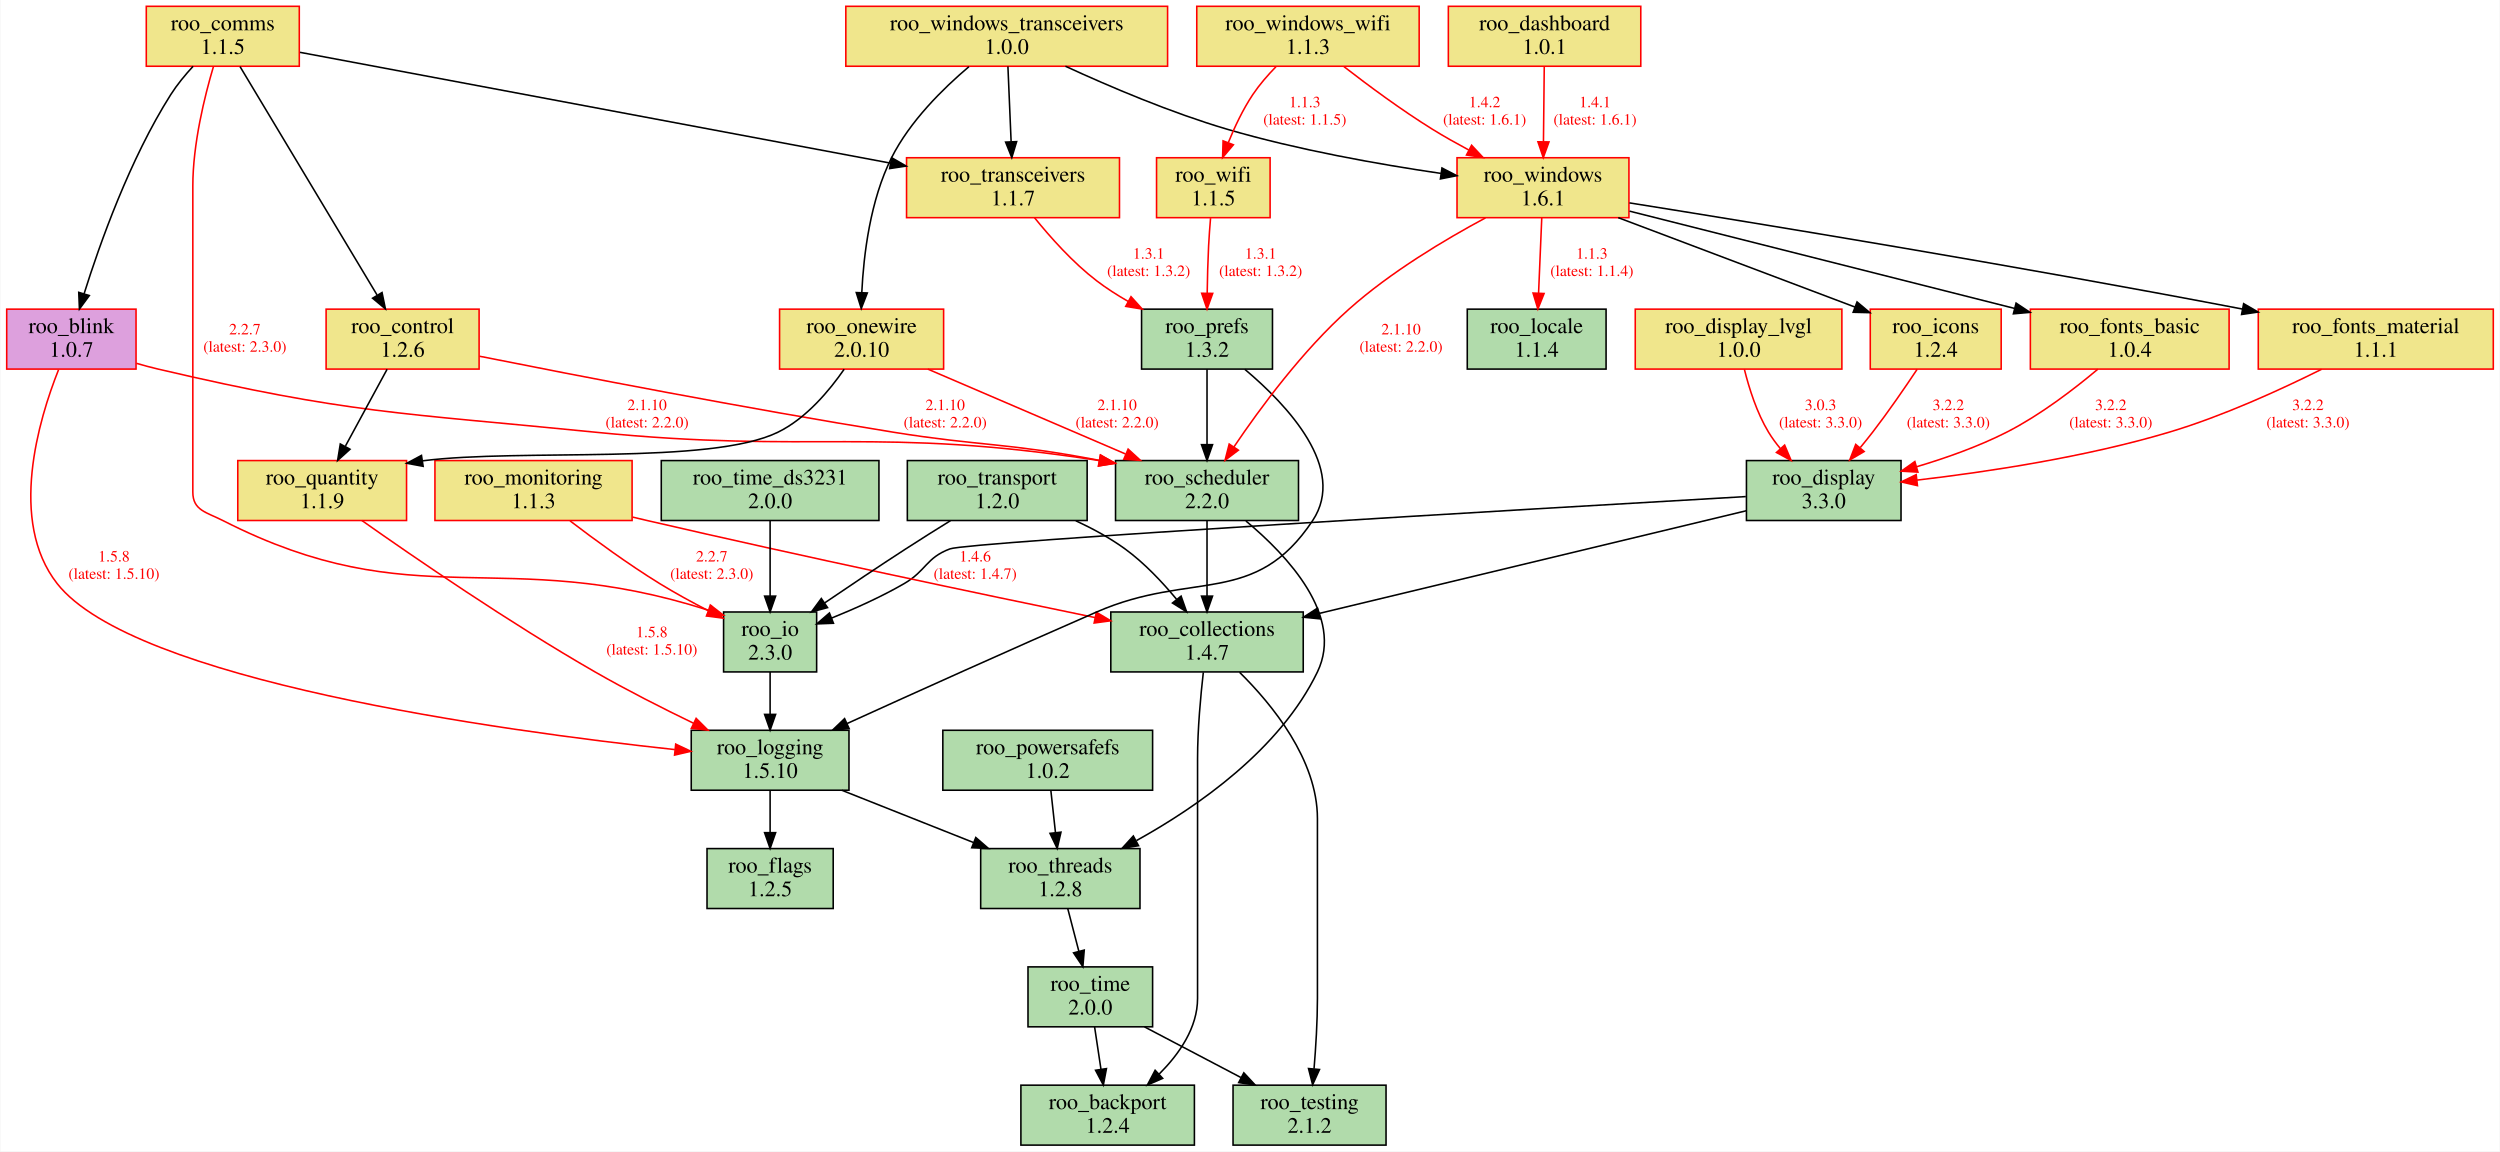
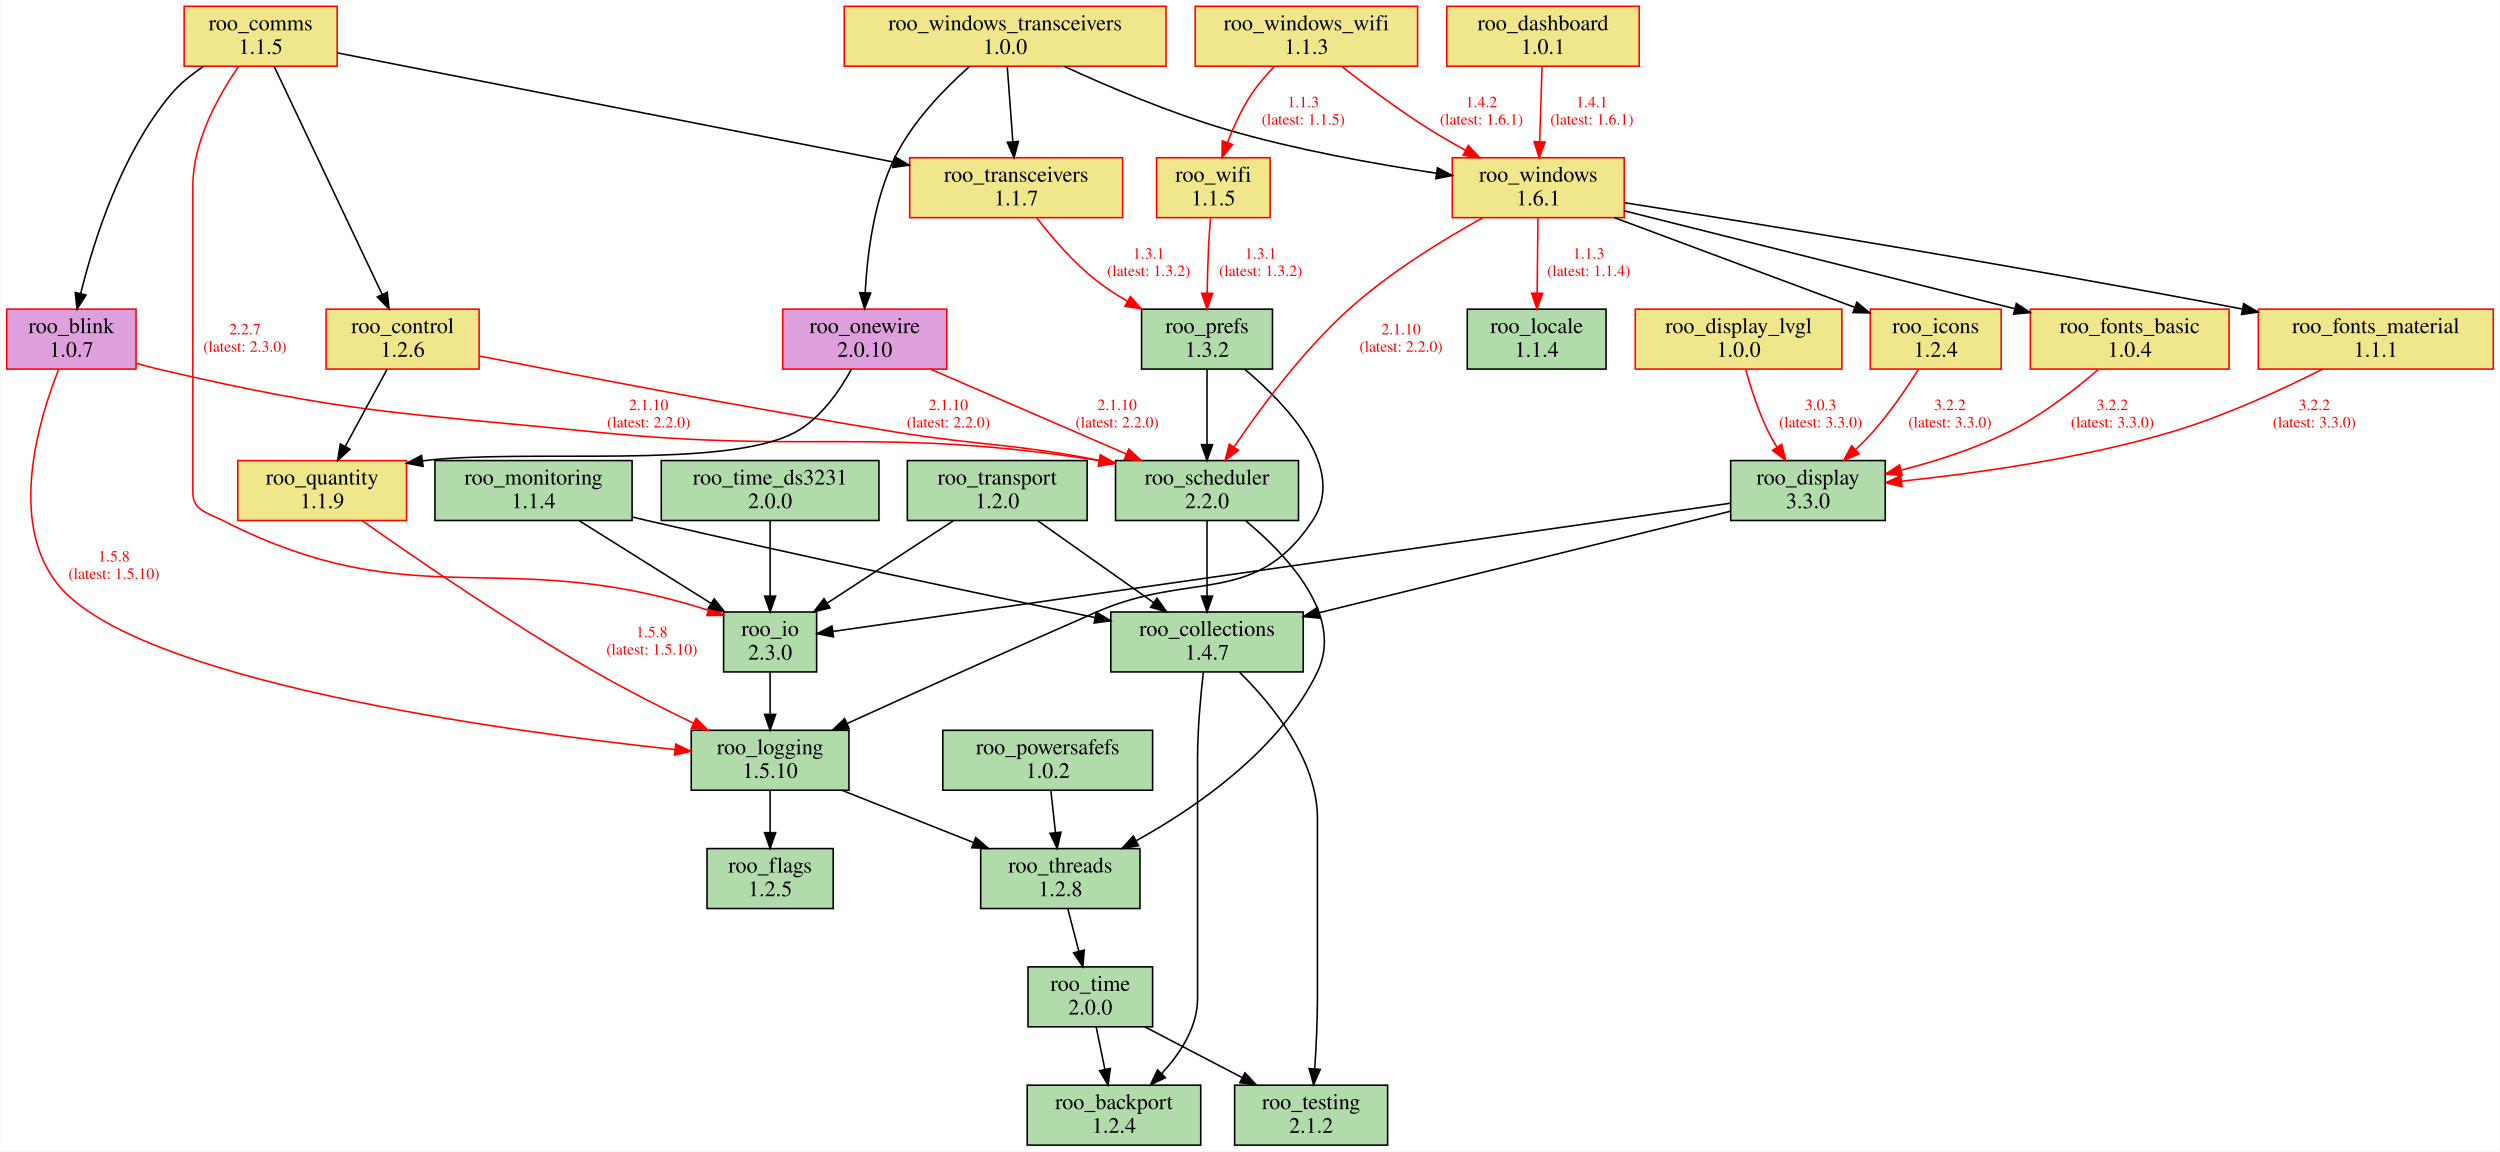
<svg xmlns="http://www.w3.org/2000/svg" width="1585pt" height="730pt" viewBox="0.00 0.00 1584.50 730.00">
  <g id="graph0" class="graph" transform="scale(1 1) rotate(0) translate(4 726)">
    <polygon fill="white" stroke="transparent" points="-4,4 -4,-726 1580.5,-726 1580.5,4 -4,4" />
    <g id="node1" class="node">
-       <polygon fill="#b1dbab" stroke="black" points="753,-38 643,-38 643,0 753,0 753,-38" />
-       <text text-anchor="middle" x="698" y="-22.8" font-family="Times,serif" font-size="14.00">roo_backport</text>
-       <text text-anchor="middle" x="698" y="-7.8" font-family="Times,serif" font-size="14.00">1.2.4</text>
+       <polygon fill="#b1dbab" stroke="black" points="757,-38 647,-38 647,0 757,0 757,-38" />
+       <text text-anchor="middle" x="702" y="-22.8" font-family="Times,serif" font-size="14.00">roo_backport</text>
+       <text text-anchor="middle" x="702" y="-7.8" font-family="Times,serif" font-size="14.00">1.2.4</text>
    </g>
    <g id="node2" class="node">
      <polygon fill="plum" stroke="red" points="82,-530 0,-530 0,-492 82,-492 82,-530" />
      <text text-anchor="middle" x="41" y="-514.8" font-family="Times,serif" font-size="14.00">roo_blink</text>
      <text text-anchor="middle" x="41" y="-499.8" font-family="Times,serif" font-size="14.00">1.0.7</text>
    </g>
    <g id="node15" class="node">
      <polygon fill="#b1dbab" stroke="black" points="534,-263 434,-263 434,-225 534,-225 534,-263" />
      <text text-anchor="middle" x="484" y="-247.8" font-family="Times,serif" font-size="14.00">roo_logging</text>
      <text text-anchor="middle" x="484" y="-232.8" font-family="Times,serif" font-size="14.00">1.5.10</text>
    </g>
    <g id="edge1" class="edge">
      <path fill="none" stroke="red" d="M32.86,-491.56C20.35,-460.1 0.93,-395.62 32,-356 80.05,-294.72 311.94,-262.8 423.63,-250.76" />
      <polygon fill="red" stroke="red" points="424.15,-254.22 433.73,-249.69 423.42,-247.26 424.15,-254.22" />
      <text text-anchor="middle" x="68" y="-370" font-family="Times,serif" font-size="10.00" fill="red">1.5.8</text>
      <text text-anchor="middle" x="68" y="-359" font-family="Times,serif" font-size="10.00" fill="red">(latest: 1.5.10)</text>
    </g>
    <g id="node21" class="node">
      <polygon fill="#b1dbab" stroke="black" points="819,-434 703,-434 703,-396 819,-396 819,-434" />
      <text text-anchor="middle" x="761" y="-418.8" font-family="Times,serif" font-size="14.00">roo_scheduler</text>
      <text text-anchor="middle" x="761" y="-403.8" font-family="Times,serif" font-size="14.00">2.2.0</text>
    </g>
    <g id="edge2" class="edge">
-       <path fill="none" stroke="red" d="M82.23,-495.66C86.84,-494.31 91.5,-493.05 96,-492 217.12,-463.66 249.23,-464.38 373,-452 511.99,-438.09 551.17,-455.83 692.76,-433.99" />
+       <path fill="none" stroke="red" d="M82.23,-495.66C86.84,-494.31 91.5,-493.05 96,-492 217.55,-463.59 249.79,-464.41 374,-452 512.56,-438.16 551.61,-455.77 692.79,-433.99" />
      <polygon fill="red" stroke="red" points="693.36,-437.44 702.69,-432.43 692.26,-430.53 693.36,-437.44" />
-       <text text-anchor="middle" x="406" y="-466" font-family="Times,serif" font-size="10.00" fill="red">2.1.10</text>
-       <text text-anchor="middle" x="406" y="-455" font-family="Times,serif" font-size="10.00" fill="red">(latest: 2.2.0)</text>
+       <text text-anchor="middle" x="407" y="-466" font-family="Times,serif" font-size="10.00" fill="red">2.1.10</text>
+       <text text-anchor="middle" x="407" y="-455" font-family="Times,serif" font-size="10.00" fill="red">(latest: 2.2.0)</text>
    </g>
    <g id="node3" class="node">
      <polygon fill="#b1dbab" stroke="black" points="822,-338 700,-338 700,-300 822,-300 822,-338" />
      <text text-anchor="middle" x="761" y="-322.8" font-family="Times,serif" font-size="14.00">roo_collections</text>
      <text text-anchor="middle" x="761" y="-307.8" font-family="Times,serif" font-size="14.00">1.4.7</text>
    </g>
    <g id="edge4" class="edge">
-       <path fill="none" stroke="black" d="M758.66,-299.73C756.98,-284.99 755,-263.69 755,-245 755,-245 755,-245 755,-93 755,-74.45 743.43,-57.8 730.71,-45.09" />
-       <polygon fill="black" stroke="black" points="732.88,-42.33 723.17,-38.09 728.11,-47.46 732.88,-42.33" />
+       <path fill="none" stroke="black" d="M758.66,-299.73C756.98,-284.99 755,-263.69 755,-245 755,-245 755,-245 755,-93 755,-74.8 744.08,-58.08 732.16,-45.25" />
+       <polygon fill="black" stroke="black" points="734.63,-42.78 725.09,-38.16 729.67,-47.72 734.63,-42.78" />
    </g>
    <g id="node22" class="node">
-       <polygon fill="#b1dbab" stroke="black" points="874.5,-38 777.5,-38 777.5,0 874.5,0 874.5,-38" />
-       <text text-anchor="middle" x="826" y="-22.8" font-family="Times,serif" font-size="14.00">roo_testing</text>
-       <text text-anchor="middle" x="826" y="-7.8" font-family="Times,serif" font-size="14.00">2.1.2</text>
+       <polygon fill="#b1dbab" stroke="black" points="875.5,-38 778.5,-38 778.5,0 875.5,0 875.5,-38" />
+       <text text-anchor="middle" x="827" y="-22.8" font-family="Times,serif" font-size="14.00">roo_testing</text>
+       <text text-anchor="middle" x="827" y="-7.8" font-family="Times,serif" font-size="14.00">2.1.2</text>
    </g>
    <g id="edge3" class="edge">
-       <path fill="none" stroke="black" d="M781.62,-299.77C802.27,-279.41 831,-244.36 831,-207 831,-207 831,-207 831,-93 831,-78.27 829.97,-61.9 828.85,-48.4" />
-       <polygon fill="black" stroke="black" points="832.32,-47.93 827.95,-38.28 825.35,-48.55 832.32,-47.93" />
+       <path fill="none" stroke="black" d="M781.62,-299.77C802.27,-279.41 831,-244.36 831,-207 831,-207 831,-207 831,-93 831,-78.28 830.18,-61.91 829.28,-48.41" />
+       <polygon fill="black" stroke="black" points="832.76,-48.01 828.56,-38.29 825.78,-48.51 832.76,-48.01" />
    </g>
    <g id="node4" class="node">
-       <polygon fill="khaki" stroke="red" points="185.5,-722 88.5,-722 88.5,-684 185.5,-684 185.5,-722" />
-       <text text-anchor="middle" x="137" y="-706.8" font-family="Times,serif" font-size="14.00">roo_comms</text>
-       <text text-anchor="middle" x="137" y="-691.8" font-family="Times,serif" font-size="14.00">1.1.5</text>
+       <polygon fill="khaki" stroke="red" points="209.5,-722 112.5,-722 112.5,-684 209.5,-684 209.5,-722" />
+       <text text-anchor="middle" x="161" y="-706.8" font-family="Times,serif" font-size="14.00">roo_comms</text>
+       <text text-anchor="middle" x="161" y="-691.8" font-family="Times,serif" font-size="14.00">1.1.5</text>
    </g>
    <g id="edge5" class="edge">
-       <path fill="none" stroke="black" d="M118.18,-683.98C113.14,-678.52 108,-672.3 104,-666 78.04,-625.06 59.04,-571.61 49.03,-539.65" />
-       <polygon fill="black" stroke="black" points="52.37,-538.61 46.1,-530.07 45.68,-540.65 52.37,-538.61" />
+       <path fill="none" stroke="black" d="M124.86,-683.94C117.26,-678.91 109.79,-672.91 104,-666 72.51,-628.45 55.09,-573.04 46.92,-539.93" />
+       <polygon fill="black" stroke="black" points="50.28,-538.95 44.59,-530.02 43.47,-540.55 50.28,-538.95" />
    </g>
    <g id="node5" class="node">
      <polygon fill="khaki" stroke="red" points="299.5,-530 202.5,-530 202.5,-492 299.5,-492 299.5,-530" />
      <text text-anchor="middle" x="251" y="-514.8" font-family="Times,serif" font-size="14.00">roo_control</text>
      <text text-anchor="middle" x="251" y="-499.8" font-family="Times,serif" font-size="14.00">1.2.6</text>
    </g>
    <g id="edge6" class="edge">
-       <path fill="none" stroke="black" d="M147.93,-683.78C168.1,-650.16 211.27,-578.22 234.83,-538.94" />
-       <polygon fill="black" stroke="black" points="237.96,-540.54 240.1,-530.16 231.96,-536.94 237.96,-540.54" />
+       <path fill="none" stroke="black" d="M169.63,-683.78C185.49,-650.3 219.35,-578.82 238,-539.44" />
+       <polygon fill="black" stroke="black" points="241.28,-540.7 242.4,-530.16 234.95,-537.7 241.28,-540.7" />
    </g>
    <g id="node13" class="node">
      <polygon fill="#b1dbab" stroke="black" points="513.5,-338 454.5,-338 454.5,-300 513.5,-300 513.5,-338" />
      <text text-anchor="middle" x="484" y="-322.8" font-family="Times,serif" font-size="14.00">roo_io</text>
      <text text-anchor="middle" x="484" y="-307.8" font-family="Times,serif" font-size="14.00">2.3.0</text>
    </g>
    <g id="edge7" class="edge">
-       <path fill="none" stroke="red" d="M131.09,-683.85C125.51,-665.07 118,-634.81 118,-608 118,-608 118,-608 118,-414 118,-402.37 126.63,-401.28 137,-396 259.73,-333.49 313.02,-381.27 444.84,-339.12" />
+       <path fill="none" stroke="red" d="M146.92,-683.69C134.38,-665.52 118,-636.35 118,-608 118,-608 118,-608 118,-414 118,-402.37 126.63,-401.28 137,-396 259.73,-333.49 313.02,-381.27 444.84,-339.12" />
      <polygon fill="red" stroke="red" points="446.08,-342.4 454.47,-335.93 443.88,-335.75 446.08,-342.4" />
      <text text-anchor="middle" x="151" y="-514" font-family="Times,serif" font-size="10.00" fill="red">2.2.7</text>
      <text text-anchor="middle" x="151" y="-503" font-family="Times,serif" font-size="10.00" fill="red">(latest: 2.3.0)</text>
    </g>
    <g id="node26" class="node">
-       <polygon fill="khaki" stroke="red" points="705.5,-626 570.5,-626 570.5,-588 705.5,-588 705.5,-626" />
-       <text text-anchor="middle" x="638" y="-610.8" font-family="Times,serif" font-size="14.00">roo_transceivers</text>
-       <text text-anchor="middle" x="638" y="-595.8" font-family="Times,serif" font-size="14.00">1.1.7</text>
+       <polygon fill="khaki" stroke="red" points="707.5,-626 572.5,-626 572.5,-588 707.5,-588 707.5,-626" />
+       <text text-anchor="middle" x="640" y="-610.8" font-family="Times,serif" font-size="14.00">roo_transceivers</text>
+       <text text-anchor="middle" x="640" y="-595.8" font-family="Times,serif" font-size="14.00">1.1.7</text>
    </g>
    <g id="edge8" class="edge">
-       <path fill="none" stroke="black" d="M185.95,-692.82C273.13,-676.46 455.93,-642.16 560.39,-622.56" />
-       <polygon fill="black" stroke="black" points="561.07,-626 570.25,-620.71 559.78,-619.12 561.07,-626" />
+       <path fill="none" stroke="black" d="M209.57,-692.47C292.58,-676.18 462.43,-642.85 562.15,-623.28" />
+       <polygon fill="black" stroke="black" points="563.03,-626.67 572.17,-621.31 561.68,-619.8 563.03,-626.67" />
    </g>
    <g id="node20" class="node">
      <polygon fill="khaki" stroke="red" points="253.5,-434 146.5,-434 146.5,-396 253.5,-396 253.5,-434" />
      <text text-anchor="middle" x="200" y="-418.8" font-family="Times,serif" font-size="14.00">roo_quantity</text>
      <text text-anchor="middle" x="200" y="-403.8" font-family="Times,serif" font-size="14.00">1.1.9</text>
    </g>
    <g id="edge9" class="edge">
      <path fill="none" stroke="black" d="M241.17,-491.88C233.69,-478.09 223.27,-458.9 214.79,-443.26" />
      <polygon fill="black" stroke="black" points="217.65,-441.19 209.8,-434.07 211.5,-444.53 217.65,-441.19" />
    </g>
    <g id="edge10" class="edge">
-       <path fill="none" stroke="red" d="M299.62,-500.17C360.72,-488 468.87,-467.02 562,-452 617.37,-443.07 634.2,-445.41 692.5,-434.16" />
-       <polygon fill="red" stroke="red" points="693.51,-437.53 702.64,-432.15 692.15,-430.66 693.51,-437.53" />
-       <text text-anchor="middle" x="595" y="-466" font-family="Times,serif" font-size="10.00" fill="red">2.1.10</text>
-       <text text-anchor="middle" x="595" y="-455" font-family="Times,serif" font-size="10.00" fill="red">(latest: 2.2.0)</text>
+       <path fill="none" stroke="red" d="M299.67,-500.27C361.13,-488.15 470.16,-467.18 564,-452 618.54,-443.18 635.11,-445.32 692.63,-434.14" />
+       <polygon fill="red" stroke="red" points="693.51,-437.53 702.64,-432.14 692.14,-430.66 693.51,-437.53" />
+       <text text-anchor="middle" x="597" y="-466" font-family="Times,serif" font-size="10.00" fill="red">2.1.10</text>
+       <text text-anchor="middle" x="597" y="-455" font-family="Times,serif" font-size="10.00" fill="red">(latest: 2.2.0)</text>
    </g>
    <g id="node6" class="node">
-       <polygon fill="khaki" stroke="red" points="1036,-722 914,-722 914,-684 1036,-684 1036,-722" />
-       <text text-anchor="middle" x="975" y="-706.8" font-family="Times,serif" font-size="14.00">roo_dashboard</text>
-       <text text-anchor="middle" x="975" y="-691.8" font-family="Times,serif" font-size="14.00">1.0.1</text>
+       <polygon fill="khaki" stroke="red" points="1035,-722 913,-722 913,-684 1035,-684 1035,-722" />
+       <text text-anchor="middle" x="974" y="-706.8" font-family="Times,serif" font-size="14.00">roo_dashboard</text>
+       <text text-anchor="middle" x="974" y="-691.8" font-family="Times,serif" font-size="14.00">1.0.1</text>
    </g>
    <g id="node29" class="node">
-       <polygon fill="khaki" stroke="red" points="1028.5,-626 919.5,-626 919.5,-588 1028.5,-588 1028.5,-626" />
-       <text text-anchor="middle" x="974" y="-610.8" font-family="Times,serif" font-size="14.00">roo_windows</text>
-       <text text-anchor="middle" x="974" y="-595.8" font-family="Times,serif" font-size="14.00">1.6.1</text>
+       <polygon fill="khaki" stroke="red" points="1025.5,-626 916.5,-626 916.5,-588 1025.5,-588 1025.5,-626" />
+       <text text-anchor="middle" x="971" y="-610.8" font-family="Times,serif" font-size="14.00">roo_windows</text>
+       <text text-anchor="middle" x="971" y="-595.8" font-family="Times,serif" font-size="14.00">1.6.1</text>
    </g>
    <g id="edge11" class="edge">
-       <path fill="none" stroke="red" d="M974.81,-683.88C974.66,-670.35 974.46,-651.62 974.3,-636.15" />
-       <polygon fill="red" stroke="red" points="977.8,-636.03 974.19,-626.07 970.8,-636.11 977.8,-636.03" />
-       <text text-anchor="middle" x="1007" y="-658" font-family="Times,serif" font-size="10.00" fill="red">1.4.1</text>
-       <text text-anchor="middle" x="1007" y="-647" font-family="Times,serif" font-size="10.00" fill="red">(latest: 1.6.1)</text>
+       <path fill="none" stroke="red" d="M973.42,-683.88C972.99,-670.35 972.39,-651.62 971.9,-636.15" />
+       <polygon fill="red" stroke="red" points="975.39,-635.95 971.58,-626.07 968.4,-636.18 975.39,-635.95" />
+       <text text-anchor="middle" x="1005" y="-658" font-family="Times,serif" font-size="10.00" fill="red">1.4.1</text>
+       <text text-anchor="middle" x="1005" y="-647" font-family="Times,serif" font-size="10.00" fill="red">(latest: 1.6.1)</text>
    </g>
    <g id="node7" class="node">
-       <polygon fill="#b1dbab" stroke="black" points="1201,-434 1103,-434 1103,-396 1201,-396 1201,-434" />
-       <text text-anchor="middle" x="1152" y="-418.8" font-family="Times,serif" font-size="14.00">roo_display</text>
-       <text text-anchor="middle" x="1152" y="-403.8" font-family="Times,serif" font-size="14.00">3.3.0</text>
+       <polygon fill="#b1dbab" stroke="black" points="1191,-434 1093,-434 1093,-396 1191,-396 1191,-434" />
+       <text text-anchor="middle" x="1142" y="-418.8" font-family="Times,serif" font-size="14.00">roo_display</text>
+       <text text-anchor="middle" x="1142" y="-403.8" font-family="Times,serif" font-size="14.00">3.3.0</text>
    </g>
    <g id="edge12" class="edge">
-       <path fill="none" stroke="black" d="M1102.88,-402.19C1034.52,-385.76 910.32,-355.9 831.92,-337.05" />
-       <polygon fill="black" stroke="black" points="832.66,-333.63 822.12,-334.69 831.03,-340.44 832.66,-333.63" />
+       <path fill="none" stroke="black" d="M1092.97,-401.9C1026.71,-385.56 908.13,-356.3 832.09,-337.54" />
+       <polygon fill="black" stroke="black" points="832.66,-334.07 822.11,-335.08 830.98,-340.87 832.66,-334.07" />
    </g>
    <g id="edge13" class="edge">
-       <path fill="none" stroke="black" d="M1102.59,-411.17C968.99,-403.46 609.75,-382.38 598,-378 582.84,-372.35 583,-364.11 569,-356 554.55,-347.63 537.79,-340.12 522.98,-334.14" />
-       <polygon fill="black" stroke="black" points="524.17,-330.85 513.58,-330.44 521.61,-337.36 524.17,-330.85" />
+       <path fill="none" stroke="black" d="M1092.81,-406.97C967.53,-389.08 638.27,-342.04 523.86,-325.69" />
+       <polygon fill="black" stroke="black" points="524.18,-322.2 513.78,-324.25 523.19,-329.13 524.18,-322.2" />
    </g>
    <g id="node8" class="node">
      <polygon fill="khaki" stroke="red" points="1163.5,-530 1032.5,-530 1032.5,-492 1163.5,-492 1163.5,-530" />
      <text text-anchor="middle" x="1098" y="-514.8" font-family="Times,serif" font-size="14.00">roo_display_lvgl</text>
      <text text-anchor="middle" x="1098" y="-499.8" font-family="Times,serif" font-size="14.00">1.0.0</text>
    </g>
    <g id="edge14" class="edge">
-       <path fill="none" stroke="red" d="M1101.69,-491.84C1104.65,-479.93 1109.54,-464.33 1117,-452 1119.18,-448.39 1121.79,-444.86 1124.58,-441.51" />
-       <polygon fill="red" stroke="red" points="1127.21,-443.82 1131.33,-434.06 1122.02,-439.12 1127.21,-443.82" />
+       <path fill="none" stroke="red" d="M1102.45,-491.96C1105.69,-480.24 1110.63,-464.81 1117,-452 1118.57,-448.84 1120.4,-445.64 1122.33,-442.52" />
+       <polygon fill="red" stroke="red" points="1125.34,-444.32 1127.95,-434.05 1119.51,-440.45 1125.34,-444.32" />
      <text text-anchor="middle" x="1150" y="-466" font-family="Times,serif" font-size="10.00" fill="red">3.0.3</text>
      <text text-anchor="middle" x="1150" y="-455" font-family="Times,serif" font-size="10.00" fill="red">(latest: 3.3.0)</text>
    </g>
    <g id="node9" class="node">
      <polygon fill="#b1dbab" stroke="black" points="524,-188 444,-188 444,-150 524,-150 524,-188" />
      <text text-anchor="middle" x="484" y="-172.8" font-family="Times,serif" font-size="14.00">roo_flags</text>
      <text text-anchor="middle" x="484" y="-157.8" font-family="Times,serif" font-size="14.00">1.2.5</text>
    </g>
    <g id="node10" class="node">
      <polygon fill="khaki" stroke="red" points="1409,-530 1283,-530 1283,-492 1409,-492 1409,-530" />
      <text text-anchor="middle" x="1346" y="-514.8" font-family="Times,serif" font-size="14.00">roo_fonts_basic</text>
      <text text-anchor="middle" x="1346" y="-499.8" font-family="Times,serif" font-size="14.00">1.0.4</text>
    </g>
    <g id="edge15" class="edge">
-       <path fill="none" stroke="red" d="M1325.76,-491.93C1310.72,-479.28 1289.21,-462.78 1268,-452 1250.15,-442.93 1229.58,-435.64 1210.77,-430.05" />
-       <polygon fill="red" stroke="red" points="1211.7,-426.67 1201.12,-427.28 1209.77,-433.4 1211.7,-426.67" />
-       <text text-anchor="middle" x="1334" y="-466" font-family="Times,serif" font-size="10.00" fill="red">3.2.2</text>
-       <text text-anchor="middle" x="1334" y="-455" font-family="Times,serif" font-size="10.00" fill="red">(latest: 3.3.0)</text>
+       <path fill="none" stroke="red" d="M1326.14,-491.76C1311.35,-479.02 1290.14,-462.5 1269,-452 1247.82,-441.48 1223.08,-433.59 1201.09,-427.92" />
+       <polygon fill="red" stroke="red" points="1201.75,-424.48 1191.2,-425.47 1200.06,-431.28 1201.75,-424.48" />
+       <text text-anchor="middle" x="1335" y="-466" font-family="Times,serif" font-size="10.00" fill="red">3.2.2</text>
+       <text text-anchor="middle" x="1335" y="-455" font-family="Times,serif" font-size="10.00" fill="red">(latest: 3.3.0)</text>
    </g>
    <g id="node11" class="node">
      <polygon fill="khaki" stroke="red" points="1576.5,-530 1427.5,-530 1427.5,-492 1576.5,-492 1576.5,-530" />
      <text text-anchor="middle" x="1502" y="-514.8" font-family="Times,serif" font-size="14.00">roo_fonts_material</text>
      <text text-anchor="middle" x="1502" y="-499.8" font-family="Times,serif" font-size="14.00">1.1.1</text>
    </g>
    <g id="edge16" class="edge">
-       <path fill="none" stroke="red" d="M1467.61,-491.88C1441.71,-478.95 1404.96,-462.13 1371,-452 1318.08,-436.21 1255.76,-426.82 1211.16,-421.61" />
-       <polygon fill="red" stroke="red" points="1211.41,-418.11 1201.08,-420.47 1210.62,-425.07 1211.41,-418.11" />
-       <text text-anchor="middle" x="1459" y="-466" font-family="Times,serif" font-size="10.00" fill="red">3.2.2</text>
-       <text text-anchor="middle" x="1459" y="-455" font-family="Times,serif" font-size="10.00" fill="red">(latest: 3.3.0)</text>
+       <path fill="none" stroke="red" d="M1468.18,-491.93C1442.48,-478.94 1405.89,-462.02 1372,-452 1315.31,-435.24 1248.32,-425.88 1201.3,-420.93" />
+       <polygon fill="red" stroke="red" points="1201.59,-417.45 1191.29,-419.92 1200.88,-424.41 1201.59,-417.45" />
+       <text text-anchor="middle" x="1463" y="-466" font-family="Times,serif" font-size="10.00" fill="red">3.2.2</text>
+       <text text-anchor="middle" x="1463" y="-455" font-family="Times,serif" font-size="10.00" fill="red">(latest: 3.3.0)</text>
    </g>
    <g id="node12" class="node">
      <polygon fill="khaki" stroke="red" points="1264.5,-530 1181.5,-530 1181.5,-492 1264.5,-492 1264.5,-530" />
      <text text-anchor="middle" x="1223" y="-514.8" font-family="Times,serif" font-size="14.00">roo_icons</text>
      <text text-anchor="middle" x="1223" y="-499.8" font-family="Times,serif" font-size="14.00">1.2.4</text>
    </g>
    <g id="edge17" class="edge">
-       <path fill="none" stroke="red" d="M1211.23,-491.88C1203.5,-480.26 1193.01,-464.98 1183,-452 1180.52,-448.79 1177.85,-445.48 1175.15,-442.23" />
-       <polygon fill="red" stroke="red" points="1177.62,-439.73 1168.48,-434.37 1172.28,-444.26 1177.62,-439.73" />
-       <text text-anchor="middle" x="1231" y="-466" font-family="Times,serif" font-size="10.00" fill="red">3.2.2</text>
-       <text text-anchor="middle" x="1231" y="-455" font-family="Times,serif" font-size="10.00" fill="red">(latest: 3.3.0)</text>
+       <path fill="none" stroke="red" d="M1212.16,-491.91C1204.65,-480.02 1194.06,-464.43 1183,-452 1179.71,-448.3 1176.06,-444.61 1172.32,-441.09" />
+       <polygon fill="red" stroke="red" points="1174.4,-438.24 1164.64,-434.12 1169.69,-443.43 1174.4,-438.24" />
+       <text text-anchor="middle" x="1232" y="-466" font-family="Times,serif" font-size="10.00" fill="red">3.2.2</text>
+       <text text-anchor="middle" x="1232" y="-455" font-family="Times,serif" font-size="10.00" fill="red">(latest: 3.3.0)</text>
    </g>
    <g id="edge18" class="edge">
      <path fill="none" stroke="black" d="M484,-299.96C484,-291.88 484,-282.18 484,-273.18" />
      <polygon fill="black" stroke="black" points="487.5,-273.09 484,-263.09 480.5,-273.09 487.5,-273.09" />
    </g>
    <g id="node14" class="node">
      <polygon fill="#b1dbab" stroke="black" points="1014,-530 926,-530 926,-492 1014,-492 1014,-530" />
      <text text-anchor="middle" x="970" y="-514.8" font-family="Times,serif" font-size="14.00">roo_locale</text>
      <text text-anchor="middle" x="970" y="-499.8" font-family="Times,serif" font-size="14.00">1.1.4</text>
    </g>
    <g id="edge19" class="edge">
      <path fill="none" stroke="black" d="M484,-224.96C484,-216.88 484,-207.18 484,-198.18" />
      <polygon fill="black" stroke="black" points="487.5,-198.09 484,-188.09 480.5,-198.09 487.5,-198.09" />
    </g>
    <g id="node23" class="node">
      <polygon fill="#b1dbab" stroke="black" points="718.5,-188 617.5,-188 617.5,-150 718.5,-150 718.5,-188" />
      <text text-anchor="middle" x="668" y="-172.8" font-family="Times,serif" font-size="14.00">roo_threads</text>
      <text text-anchor="middle" x="668" y="-157.8" font-family="Times,serif" font-size="14.00">1.2.8</text>
    </g>
    <g id="edge20" class="edge">
      <path fill="none" stroke="black" d="M529.48,-224.96C554.7,-214.95 586.23,-202.44 612.84,-191.88" />
      <polygon fill="black" stroke="black" points="614.4,-195.03 622.4,-188.09 611.82,-188.52 614.4,-195.03" />
    </g>
    <g id="node16" class="node">
-       <polygon fill="khaki" stroke="red" points="396.5,-434 271.5,-434 271.5,-396 396.5,-396 396.5,-434" />
+       <polygon fill="#b1dbab" stroke="black" points="396.5,-434 271.5,-434 271.5,-396 396.5,-396 396.5,-434" />
      <text text-anchor="middle" x="334" y="-418.8" font-family="Times,serif" font-size="14.00">roo_monitoring</text>
-       <text text-anchor="middle" x="334" y="-403.8" font-family="Times,serif" font-size="14.00">1.1.3</text>
+       <text text-anchor="middle" x="334" y="-403.8" font-family="Times,serif" font-size="14.00">1.1.4</text>
    </g>
    <g id="edge21" class="edge">
-       <path fill="none" stroke="red" d="M396.8,-398.17C399.91,-397.42 402.99,-396.7 406,-396 504.22,-373.22 618.31,-349.23 690.09,-334.44" />
-       <polygon fill="red" stroke="red" points="690.84,-337.86 699.93,-332.42 689.43,-331 690.84,-337.86" />
-       <text text-anchor="middle" x="614" y="-370" font-family="Times,serif" font-size="10.00" fill="red">1.4.6</text>
-       <text text-anchor="middle" x="614" y="-359" font-family="Times,serif" font-size="10.00" fill="red">(latest: 1.4.7)</text>
+       <path fill="none" stroke="black" d="M396.8,-398.17C399.91,-397.42 402.99,-396.7 406,-396 504.22,-373.22 618.31,-349.23 690.09,-334.44" />
+       <polygon fill="black" stroke="black" points="690.84,-337.86 699.93,-332.42 689.43,-331 690.84,-337.86" />
    </g>
    <g id="edge22" class="edge">
-       <path fill="none" stroke="red" d="M357.15,-395.77C372.79,-383.82 394.12,-368.22 414,-356 423.8,-349.97 434.73,-344.02 444.99,-338.73" />
-       <polygon fill="red" stroke="red" points="446.82,-341.73 454.16,-334.09 443.66,-335.48 446.82,-341.73" />
-       <text text-anchor="middle" x="447" y="-370" font-family="Times,serif" font-size="10.00" fill="red">2.2.7</text>
-       <text text-anchor="middle" x="447" y="-359" font-family="Times,serif" font-size="10.00" fill="red">(latest: 2.3.0)</text>
+       <path fill="none" stroke="black" d="M362.92,-395.88C386.68,-380.99 420.52,-359.78 446.38,-343.57" />
+       <polygon fill="black" stroke="black" points="448.55,-346.34 455.17,-338.07 444.84,-340.41 448.55,-346.34" />
    </g>
    <g id="node17" class="node">
-       <polygon fill="khaki" stroke="red" points="594,-530 490,-530 490,-492 594,-492 594,-530" />
-       <text text-anchor="middle" x="542" y="-514.8" font-family="Times,serif" font-size="14.00">roo_onewire</text>
-       <text text-anchor="middle" x="542" y="-499.8" font-family="Times,serif" font-size="14.00">2.0.10</text>
+       <polygon fill="plum" stroke="red" points="596,-530 492,-530 492,-492 596,-492 596,-530" />
+       <text text-anchor="middle" x="544" y="-514.8" font-family="Times,serif" font-size="14.00">roo_onewire</text>
+       <text text-anchor="middle" x="544" y="-499.8" font-family="Times,serif" font-size="14.00">2.0.10</text>
    </g>
    <g id="edge24" class="edge">
-       <path fill="none" stroke="black" d="M530.96,-491.92C521.61,-478.38 506.89,-460.75 489,-452 446.03,-430.99 325.93,-441.75 263.79,-433.85" />
-       <polygon fill="black" stroke="black" points="264.02,-430.35 253.61,-432.29 262.96,-437.27 264.02,-430.35" />
+       <path fill="none" stroke="black" d="M535.59,-491.96C528.24,-478.45 516.21,-460.82 500,-452 455.88,-427.97 328.62,-441.79 263.82,-433.84" />
+       <polygon fill="black" stroke="black" points="264.02,-430.33 253.61,-432.3 262.97,-437.25 264.02,-430.33" />
    </g>
    <g id="edge23" class="edge">
-       <path fill="none" stroke="red" d="M583.97,-491.99C619.69,-476.65 671.15,-454.57 709.38,-438.15" />
-       <polygon fill="red" stroke="red" points="710.99,-441.27 718.8,-434.11 708.23,-434.84 710.99,-441.27" />
+       <path fill="none" stroke="red" d="M585.58,-491.99C620.98,-476.65 671.97,-454.57 709.86,-438.15" />
+       <polygon fill="red" stroke="red" points="711.4,-441.3 719.19,-434.11 708.62,-434.88 711.4,-441.3" />
      <text text-anchor="middle" x="704" y="-466" font-family="Times,serif" font-size="10.00" fill="red">2.1.10</text>
      <text text-anchor="middle" x="704" y="-455" font-family="Times,serif" font-size="10.00" fill="red">(latest: 2.2.0)</text>
    </g>
    <g id="node18" class="node">
      <polygon fill="#b1dbab" stroke="black" points="726.5,-263 593.5,-263 593.5,-225 726.5,-225 726.5,-263" />
      <text text-anchor="middle" x="660" y="-247.8" font-family="Times,serif" font-size="14.00">roo_powersafefs</text>
      <text text-anchor="middle" x="660" y="-232.8" font-family="Times,serif" font-size="14.00">1.0.2</text>
    </g>
    <g id="edge25" class="edge">
      <path fill="none" stroke="black" d="M661.98,-224.96C662.86,-216.88 663.93,-207.18 664.91,-198.18" />
      <polygon fill="black" stroke="black" points="668.41,-198.41 666.02,-188.09 661.45,-197.65 668.41,-198.41" />
    </g>
    <g id="node19" class="node">
      <polygon fill="#b1dbab" stroke="black" points="802.5,-530 719.5,-530 719.5,-492 802.5,-492 802.5,-530" />
      <text text-anchor="middle" x="761" y="-514.8" font-family="Times,serif" font-size="14.00">roo_prefs</text>
      <text text-anchor="middle" x="761" y="-499.8" font-family="Times,serif" font-size="14.00">1.3.2</text>
    </g>
    <g id="edge26" class="edge">
      <path fill="none" stroke="black" d="M784.95,-491.86C812.07,-469.06 849.81,-428.92 828,-396 791.48,-340.88 751.6,-364.44 691,-338 636.61,-314.27 574.57,-286.28 532.71,-267.24" />
      <polygon fill="black" stroke="black" points="534.12,-264.04 523.57,-263.09 531.22,-270.41 534.12,-264.04" />
    </g>
    <g id="edge27" class="edge">
      <path fill="none" stroke="black" d="M761,-491.88C761,-478.35 761,-459.62 761,-444.15" />
      <polygon fill="black" stroke="black" points="764.5,-444.07 761,-434.07 757.5,-444.07 764.5,-444.07" />
    </g>
    <g id="edge28" class="edge">
      <path fill="none" stroke="red" d="M225.17,-396C258.31,-372.63 318.73,-331.17 373,-300 393.04,-288.49 415.82,-276.95 435.51,-267.43" />
      <polygon fill="red" stroke="red" points="437.1,-270.55 444.6,-263.07 434.07,-264.24 437.1,-270.55" />
      <text text-anchor="middle" x="409" y="-322" font-family="Times,serif" font-size="10.00" fill="red">1.5.8</text>
      <text text-anchor="middle" x="409" y="-311" font-family="Times,serif" font-size="10.00" fill="red">(latest: 1.5.10)</text>
    </g>
    <g id="edge29" class="edge">
      <path fill="none" stroke="black" d="M761,-395.88C761,-382.35 761,-363.62 761,-348.15" />
      <polygon fill="black" stroke="black" points="764.5,-348.07 761,-338.07 757.5,-348.07 764.5,-348.07" />
    </g>
    <g id="edge30" class="edge">
      <path fill="none" stroke="black" d="M785.66,-395.7C812.07,-373.72 848.03,-335.36 831,-300 807.37,-250.94 755.23,-214.65 716.24,-193.06" />
      <polygon fill="black" stroke="black" points="717.6,-189.81 707.14,-188.15 714.28,-195.98 717.6,-189.81" />
    </g>
    <g id="node24" class="node">
      <polygon fill="#b1dbab" stroke="black" points="726.5,-113 647.5,-113 647.5,-75 726.5,-75 726.5,-113" />
      <text text-anchor="middle" x="687" y="-97.8" font-family="Times,serif" font-size="14.00">roo_time</text>
      <text text-anchor="middle" x="687" y="-82.8" font-family="Times,serif" font-size="14.00">2.0.0</text>
    </g>
    <g id="edge31" class="edge">
      <path fill="none" stroke="black" d="M672.7,-149.96C674.82,-141.8 677.38,-131.97 679.74,-122.89" />
      <polygon fill="black" stroke="black" points="683.16,-123.65 682.29,-113.09 676.39,-121.89 683.16,-123.65" />
    </g>
    <g id="edge33" class="edge">
-       <path fill="none" stroke="black" d="M689.72,-74.96C690.94,-66.88 692.4,-57.18 693.75,-48.18" />
-       <polygon fill="black" stroke="black" points="697.24,-48.5 695.27,-38.09 690.32,-47.46 697.24,-48.5" />
+       <path fill="none" stroke="black" d="M690.71,-74.96C692.38,-66.8 694.4,-56.97 696.27,-47.89" />
+       <polygon fill="black" stroke="black" points="699.7,-48.59 698.28,-38.09 692.84,-47.18 699.7,-48.59" />
    </g>
    <g id="edge32" class="edge">
-       <path fill="none" stroke="black" d="M721.36,-74.96C739.82,-65.26 762.77,-53.21 782.47,-42.86" />
-       <polygon fill="black" stroke="black" points="784.33,-45.84 791.55,-38.09 781.07,-39.64 784.33,-45.84" />
+       <path fill="none" stroke="black" d="M721.61,-74.96C740.28,-65.22 763.53,-53.1 783.43,-42.72" />
+       <polygon fill="black" stroke="black" points="785.06,-45.82 792.31,-38.09 781.82,-39.61 785.06,-45.82" />
    </g>
    <g id="node25" class="node">
      <polygon fill="#b1dbab" stroke="black" points="553,-434 415,-434 415,-396 553,-396 553,-434" />
      <text text-anchor="middle" x="484" y="-418.8" font-family="Times,serif" font-size="14.00">roo_time_ds3231</text>
      <text text-anchor="middle" x="484" y="-403.8" font-family="Times,serif" font-size="14.00">2.0.0</text>
    </g>
    <g id="edge34" class="edge">
      <path fill="none" stroke="black" d="M484,-395.88C484,-382.35 484,-363.62 484,-348.15" />
      <polygon fill="black" stroke="black" points="487.5,-348.07 484,-338.07 480.5,-348.07 487.5,-348.07" />
    </g>
    <g id="edge35" class="edge">
-       <path fill="none" stroke="red" d="M651.65,-587.94C661.61,-575.62 675.94,-559.52 691,-548 697.18,-543.27 704.08,-538.87 711.07,-534.87" />
-       <polygon fill="red" stroke="red" points="712.82,-537.91 719.92,-530.04 709.46,-531.76 712.82,-537.91" />
+       <path fill="none" stroke="red" d="M653.01,-587.91C662.53,-575.58 676.3,-559.46 691,-548 696.93,-543.38 703.54,-539.08 710.27,-535.18" />
+       <polygon fill="red" stroke="red" points="712.39,-538.01 719.46,-530.12 709.01,-531.88 712.39,-538.01" />
      <text text-anchor="middle" x="724" y="-562" font-family="Times,serif" font-size="10.00" fill="red">1.3.1</text>
      <text text-anchor="middle" x="724" y="-551" font-family="Times,serif" font-size="10.00" fill="red">(latest: 1.3.2)</text>
    </g>
    <g id="node27" class="node">
      <polygon fill="#b1dbab" stroke="black" points="685,-434 571,-434 571,-396 685,-396 685,-434" />
      <text text-anchor="middle" x="628" y="-418.8" font-family="Times,serif" font-size="14.00">roo_transport</text>
      <text text-anchor="middle" x="628" y="-403.8" font-family="Times,serif" font-size="14.00">1.2.0</text>
    </g>
    <g id="edge36" class="edge">
-       <path fill="none" stroke="black" d="M677.8,-395.84C688.56,-390.85 699.54,-384.88 709,-378 721.2,-369.12 732.64,-356.97 741.67,-346.08" />
-       <polygon fill="black" stroke="black" points="744.56,-348.07 748.08,-338.07 739.09,-343.69 744.56,-348.07" />
+       <path fill="none" stroke="black" d="M653.64,-395.88C674.53,-381.12 704.19,-360.15 727.04,-344" />
+       <polygon fill="black" stroke="black" points="729.29,-346.7 735.43,-338.07 725.25,-340.98 729.29,-346.7" />
    </g>
    <g id="edge37" class="edge">
-       <path fill="none" stroke="black" d="M598.36,-395.9C589.22,-390.24 579.15,-383.92 570,-378 552.91,-366.94 534.14,-354.33 518.51,-343.71" />
-       <polygon fill="black" stroke="black" points="520.41,-340.77 510.18,-338.03 516.47,-346.55 520.41,-340.77" />
+       <path fill="none" stroke="black" d="M600.24,-395.88C577.43,-380.99 544.95,-359.78 520.11,-343.57" />
+       <polygon fill="black" stroke="black" points="521.97,-340.6 511.68,-338.07 518.14,-346.47 521.97,-340.6" />
    </g>
    <g id="node28" class="node">
      <polygon fill="khaki" stroke="red" points="801,-626 729,-626 729,-588 801,-588 801,-626" />
      <text text-anchor="middle" x="765" y="-610.8" font-family="Times,serif" font-size="14.00">roo_wifi</text>
      <text text-anchor="middle" x="765" y="-595.8" font-family="Times,serif" font-size="14.00">1.1.5</text>
    </g>
    <g id="edge38" class="edge">
      <path fill="none" stroke="red" d="M763.24,-587.7C762.76,-582.03 762.29,-575.76 762,-570 761.51,-560.28 761.25,-549.63 761.11,-540.15" />
      <polygon fill="red" stroke="red" points="764.61,-540 761.01,-530.04 757.61,-540.07 764.61,-540" />
      <text text-anchor="middle" x="795" y="-562" font-family="Times,serif" font-size="10.00" fill="red">1.3.1</text>
      <text text-anchor="middle" x="795" y="-551" font-family="Times,serif" font-size="10.00" fill="red">(latest: 1.3.2)</text>
    </g>
    <g id="edge39" class="edge">
-       <path fill="none" stroke="black" d="M1028.89,-592.13C1093.55,-575.79 1201.23,-548.58 1272.92,-530.47" />
-       <polygon fill="black" stroke="black" points="1273.95,-533.82 1282.78,-527.97 1272.23,-527.03 1273.95,-533.82" />
+       <path fill="none" stroke="black" d="M1025.53,-592.33C1090.81,-575.97 1200.41,-548.5 1272.96,-530.31" />
+       <polygon fill="black" stroke="black" points="1274.1,-533.63 1282.95,-527.81 1272.4,-526.84 1274.1,-533.63" />
    </g>
    <g id="edge40" class="edge">
-       <path fill="none" stroke="black" d="M1028.82,-597.37C1110.9,-584.28 1270.85,-558.13 1417.3,-530.09" />
+       <path fill="none" stroke="black" d="M1025.84,-597.45C1108.38,-584.41 1269.66,-558.27 1417.23,-530.11" />
      <polygon fill="black" stroke="black" points="1418.22,-533.48 1427.38,-528.16 1416.9,-526.61 1418.22,-533.48" />
    </g>
    <g id="edge42" class="edge">
-       <path fill="none" stroke="black" d="M1021.72,-587.99C1064.74,-571.75 1127.82,-547.93 1171.87,-531.3" />
-       <polygon fill="black" stroke="black" points="1173.12,-534.57 1181.24,-527.77 1170.65,-528.02 1173.12,-534.57" />
+       <path fill="none" stroke="black" d="M1019.29,-587.99C1062.96,-571.7 1127.07,-547.78 1171.66,-531.15" />
+       <polygon fill="black" stroke="black" points="1173,-534.39 1181.14,-527.61 1170.55,-527.83 1173,-534.39" />
    </g>
    <g id="edge41" class="edge">
-       <path fill="none" stroke="red" d="M973.23,-587.88C972.65,-574.35 971.86,-555.62 971.2,-540.15" />
-       <polygon fill="red" stroke="red" points="974.69,-539.91 970.77,-530.07 967.7,-540.21 974.69,-539.91" />
-       <text text-anchor="middle" x="1005" y="-562" font-family="Times,serif" font-size="10.00" fill="red">1.1.3</text>
-       <text text-anchor="middle" x="1005" y="-551" font-family="Times,serif" font-size="10.00" fill="red">(latest: 1.1.4)</text>
+       <path fill="none" stroke="red" d="M970.81,-587.88C970.66,-574.35 970.46,-555.62 970.3,-540.15" />
+       <polygon fill="red" stroke="red" points="973.8,-540.03 970.19,-530.07 966.8,-540.11 973.8,-540.03" />
+       <text text-anchor="middle" x="1003" y="-562" font-family="Times,serif" font-size="10.00" fill="red">1.1.3</text>
+       <text text-anchor="middle" x="1003" y="-551" font-family="Times,serif" font-size="10.00" fill="red">(latest: 1.1.4)</text>
    </g>
    <g id="edge43" class="edge">
-       <path fill="none" stroke="red" d="M937.56,-587.88C911.81,-574.07 877.33,-553.47 851,-530 821.66,-503.85 794.69,-467.29 778.07,-442.68" />
-       <polygon fill="red" stroke="red" points="780.88,-440.59 772.43,-434.2 775.06,-444.46 780.88,-440.59" />
+       <path fill="none" stroke="red" d="M935.75,-587.86C910.61,-573.97 876.83,-553.28 851,-530 821.81,-503.69 794.8,-467.16 778.14,-442.61" />
+       <polygon fill="red" stroke="red" points="780.95,-440.51 772.48,-434.14 775.13,-444.4 780.95,-440.51" />
      <text text-anchor="middle" x="884" y="-514" font-family="Times,serif" font-size="10.00" fill="red">2.1.10</text>
      <text text-anchor="middle" x="884" y="-503" font-family="Times,serif" font-size="10.00" fill="red">(latest: 2.2.0)</text>
    </g>
    <g id="node30" class="node">
-       <polygon fill="khaki" stroke="red" points="736,-722 532,-722 532,-684 736,-684 736,-722" />
-       <text text-anchor="middle" x="634" y="-706.8" font-family="Times,serif" font-size="14.00">roo_windows_transceivers</text>
-       <text text-anchor="middle" x="634" y="-691.8" font-family="Times,serif" font-size="14.00">1.0.0</text>
+       <polygon fill="khaki" stroke="red" points="735,-722 531,-722 531,-684 735,-684 735,-722" />
+       <text text-anchor="middle" x="633" y="-706.8" font-family="Times,serif" font-size="14.00">roo_windows_transceivers</text>
+       <text text-anchor="middle" x="633" y="-691.8" font-family="Times,serif" font-size="14.00">1.0.0</text>
    </g>
    <g id="edge44" class="edge">
-       <path fill="none" stroke="black" d="M610.05,-683.73C593.54,-669.77 572.57,-649.05 561,-626 547.5,-599.1 543.29,-564.58 542.13,-540.6" />
-       <polygon fill="black" stroke="black" points="545.62,-540.27 541.79,-530.4 538.62,-540.51 545.62,-540.27" />
+       <path fill="none" stroke="black" d="M610.38,-683.82C594.5,-669.76 574.19,-648.88 563,-626 549.78,-598.96 545.53,-564.46 544.28,-540.53" />
+       <polygon fill="black" stroke="black" points="547.77,-540.21 543.89,-530.35 540.77,-540.47 547.77,-540.21" />
    </g>
    <g id="edge45" class="edge">
-       <path fill="none" stroke="black" d="M634.77,-683.88C635.35,-670.35 636.14,-651.62 636.8,-636.15" />
-       <polygon fill="black" stroke="black" points="640.3,-636.21 637.23,-626.07 633.31,-635.91 640.3,-636.21" />
+       <path fill="none" stroke="black" d="M634.35,-683.88C635.36,-670.35 636.75,-651.62 637.9,-636.15" />
+       <polygon fill="black" stroke="black" points="641.4,-636.3 638.65,-626.07 634.42,-635.78 641.4,-636.3" />
    </g>
    <g id="edge46" class="edge">
-       <path fill="none" stroke="black" d="M671.24,-684C699,-671.21 738.15,-654.52 774,-644 818.38,-630.98 869.75,-621.85 909.32,-616.05" />
-       <polygon fill="black" stroke="black" points="909.96,-619.49 919.37,-614.61 908.97,-612.56 909.96,-619.49" />
+       <path fill="none" stroke="black" d="M670.53,-683.88C698.28,-671.12 737.29,-654.51 773,-644 816.69,-631.14 867.22,-622.04 906.3,-616.21" />
+       <polygon fill="black" stroke="black" points="907.1,-619.63 916.49,-614.72 906.09,-612.7 907.1,-619.63" />
    </g>
    <g id="node31" class="node">
-       <polygon fill="khaki" stroke="red" points="895.5,-722 754.5,-722 754.5,-684 895.5,-684 895.5,-722" />
-       <text text-anchor="middle" x="825" y="-706.8" font-family="Times,serif" font-size="14.00">roo_windows_wifi</text>
-       <text text-anchor="middle" x="825" y="-691.8" font-family="Times,serif" font-size="14.00">1.1.3</text>
+       <polygon fill="khaki" stroke="red" points="894.5,-722 753.5,-722 753.5,-684 894.5,-684 894.5,-722" />
+       <text text-anchor="middle" x="824" y="-706.8" font-family="Times,serif" font-size="14.00">roo_windows_wifi</text>
+       <text text-anchor="middle" x="824" y="-691.8" font-family="Times,serif" font-size="14.00">1.1.3</text>
    </g>
    <g id="edge47" class="edge">
-       <path fill="none" stroke="red" d="M804.71,-683.7C799.48,-678.34 794.17,-672.23 790,-666 783.79,-656.7 778.55,-645.6 774.51,-635.62" />
-       <polygon fill="red" stroke="red" points="777.71,-634.2 770.87,-626.11 771.18,-636.7 777.71,-634.2" />
-       <text text-anchor="middle" x="823" y="-658" font-family="Times,serif" font-size="10.00" fill="red">1.1.3</text>
-       <text text-anchor="middle" x="823" y="-647" font-family="Times,serif" font-size="10.00" fill="red">(latest: 1.1.5)</text>
+       <path fill="none" stroke="red" d="M803.65,-683.74C798.42,-678.38 793.12,-672.26 789,-666 782.89,-656.71 777.84,-645.62 773.97,-635.63" />
+       <polygon fill="red" stroke="red" points="777.22,-634.32 770.51,-626.12 770.64,-636.72 777.22,-634.32" />
+       <text text-anchor="middle" x="822" y="-658" font-family="Times,serif" font-size="10.00" fill="red">1.1.3</text>
+       <text text-anchor="middle" x="822" y="-647" font-family="Times,serif" font-size="10.00" fill="red">(latest: 1.1.5)</text>
    </g>
    <g id="edge48" class="edge">
-       <path fill="none" stroke="red" d="M847.83,-683.74C863.26,-671.78 884.32,-656.18 904,-644 911.27,-639.5 919.16,-635.06 926.94,-630.9" />
-       <polygon fill="red" stroke="red" points="928.74,-633.91 935.98,-626.17 925.49,-627.71 928.74,-633.91" />
-       <text text-anchor="middle" x="937" y="-658" font-family="Times,serif" font-size="10.00" fill="red">1.4.2</text>
-       <text text-anchor="middle" x="937" y="-647" font-family="Times,serif" font-size="10.00" fill="red">(latest: 1.6.1)</text>
+       <path fill="none" stroke="red" d="M846.53,-683.75C861.76,-671.8 882.56,-656.19 902,-644 909.24,-639.46 917.11,-634.96 924.87,-630.77" />
+       <polygon fill="red" stroke="red" points="926.67,-633.78 933.87,-626 923.39,-627.59 926.67,-633.78" />
+       <text text-anchor="middle" x="935" y="-658" font-family="Times,serif" font-size="10.00" fill="red">1.4.2</text>
+       <text text-anchor="middle" x="935" y="-647" font-family="Times,serif" font-size="10.00" fill="red">(latest: 1.6.1)</text>
    </g>
  </g>
</svg>
